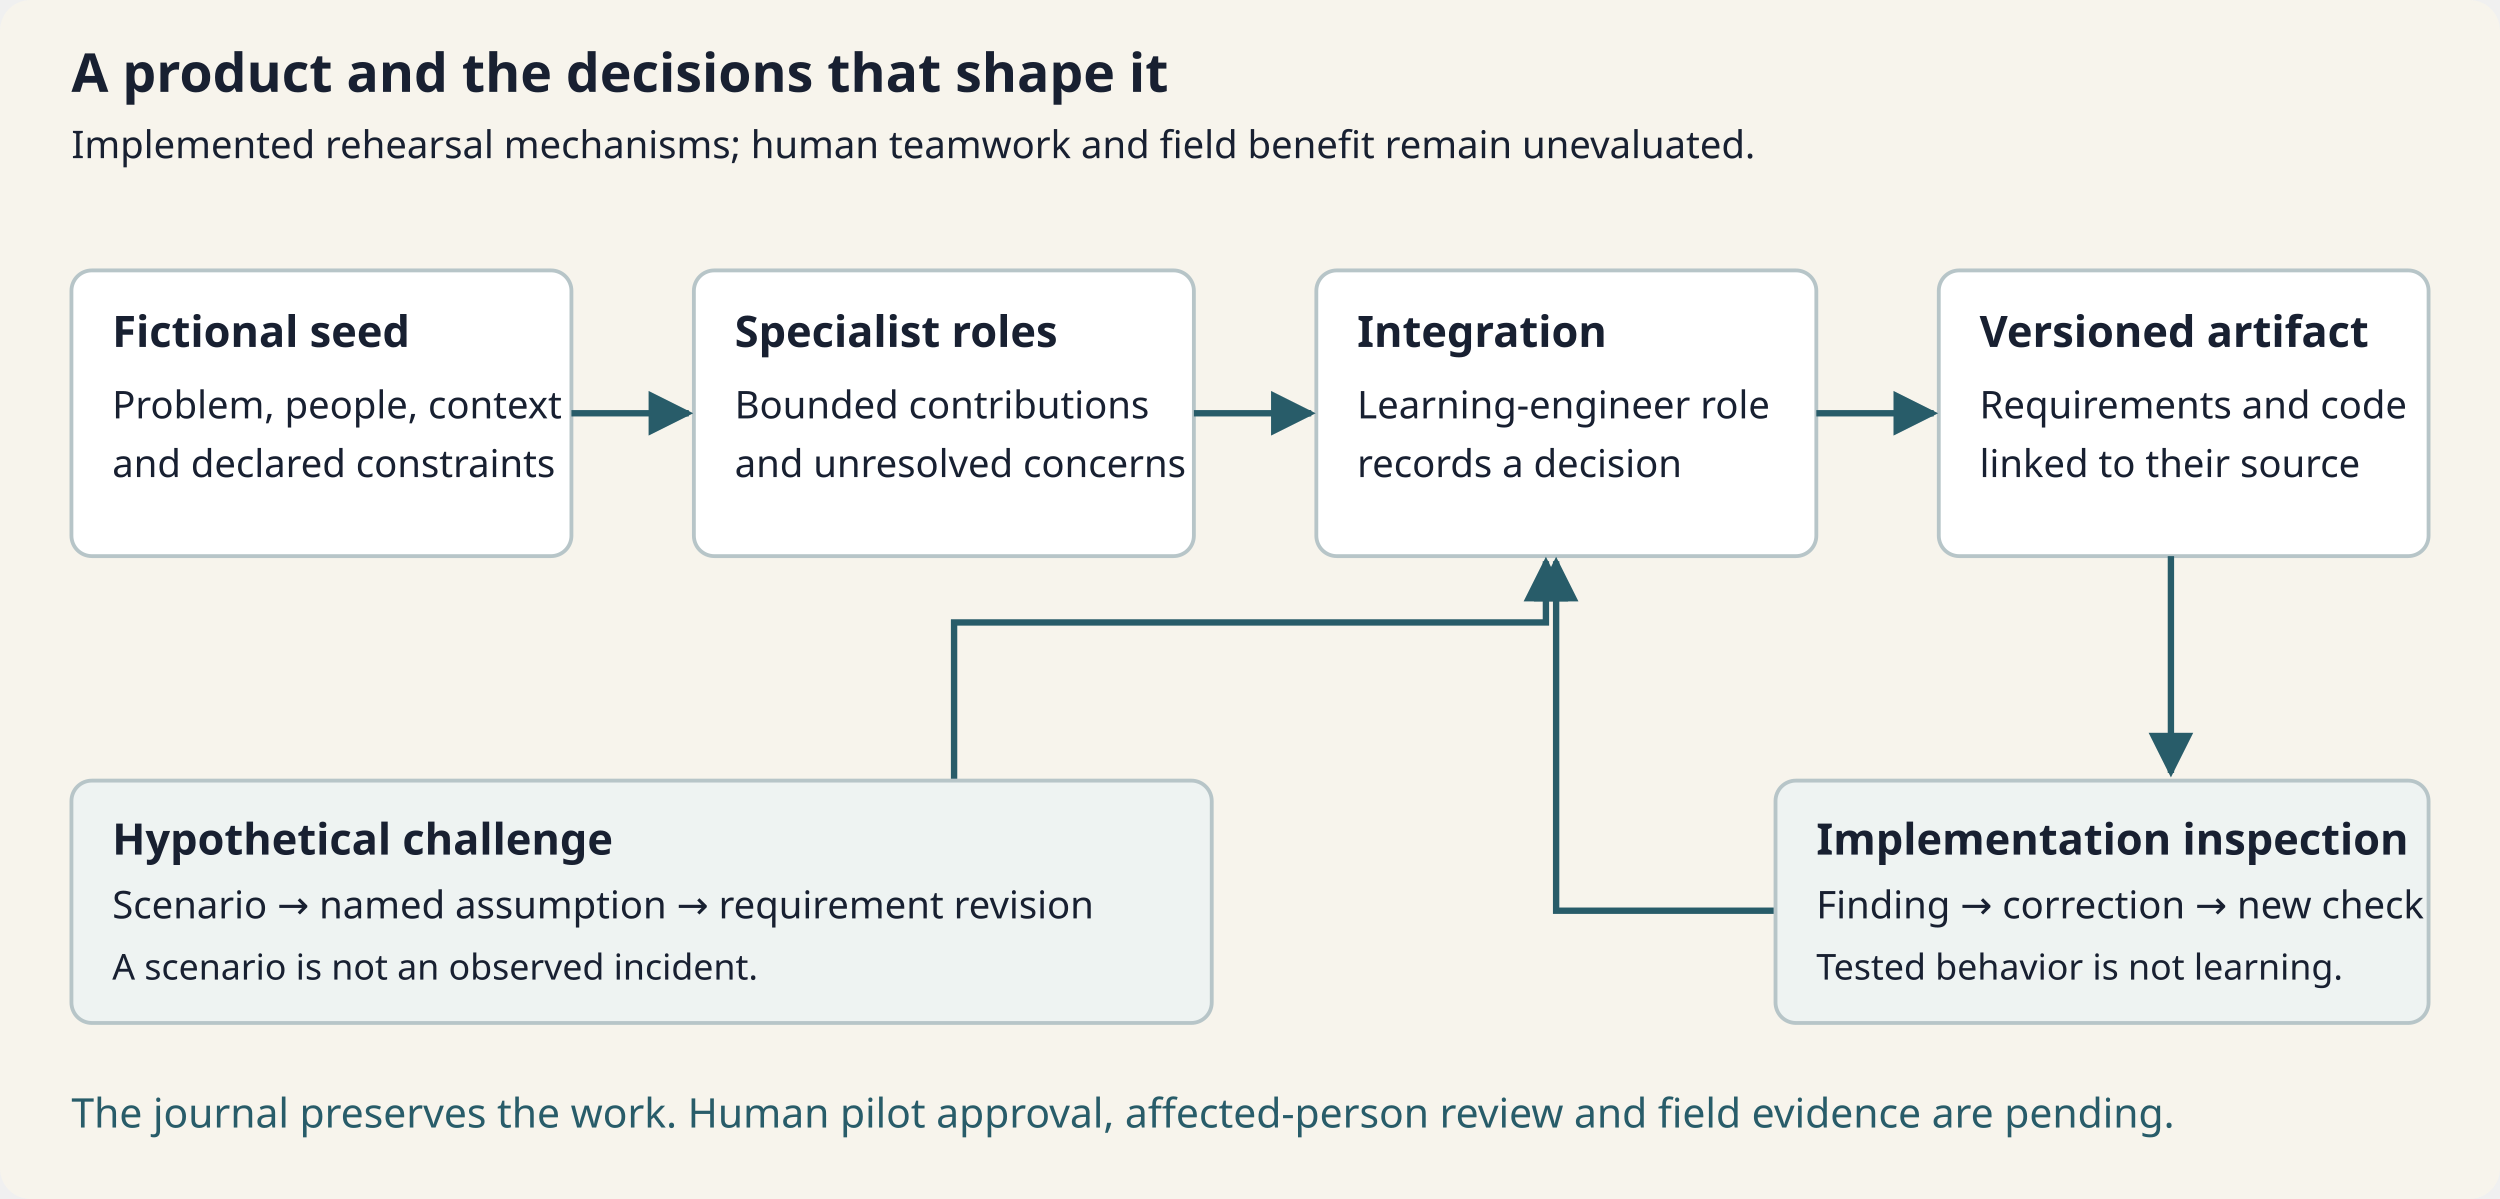
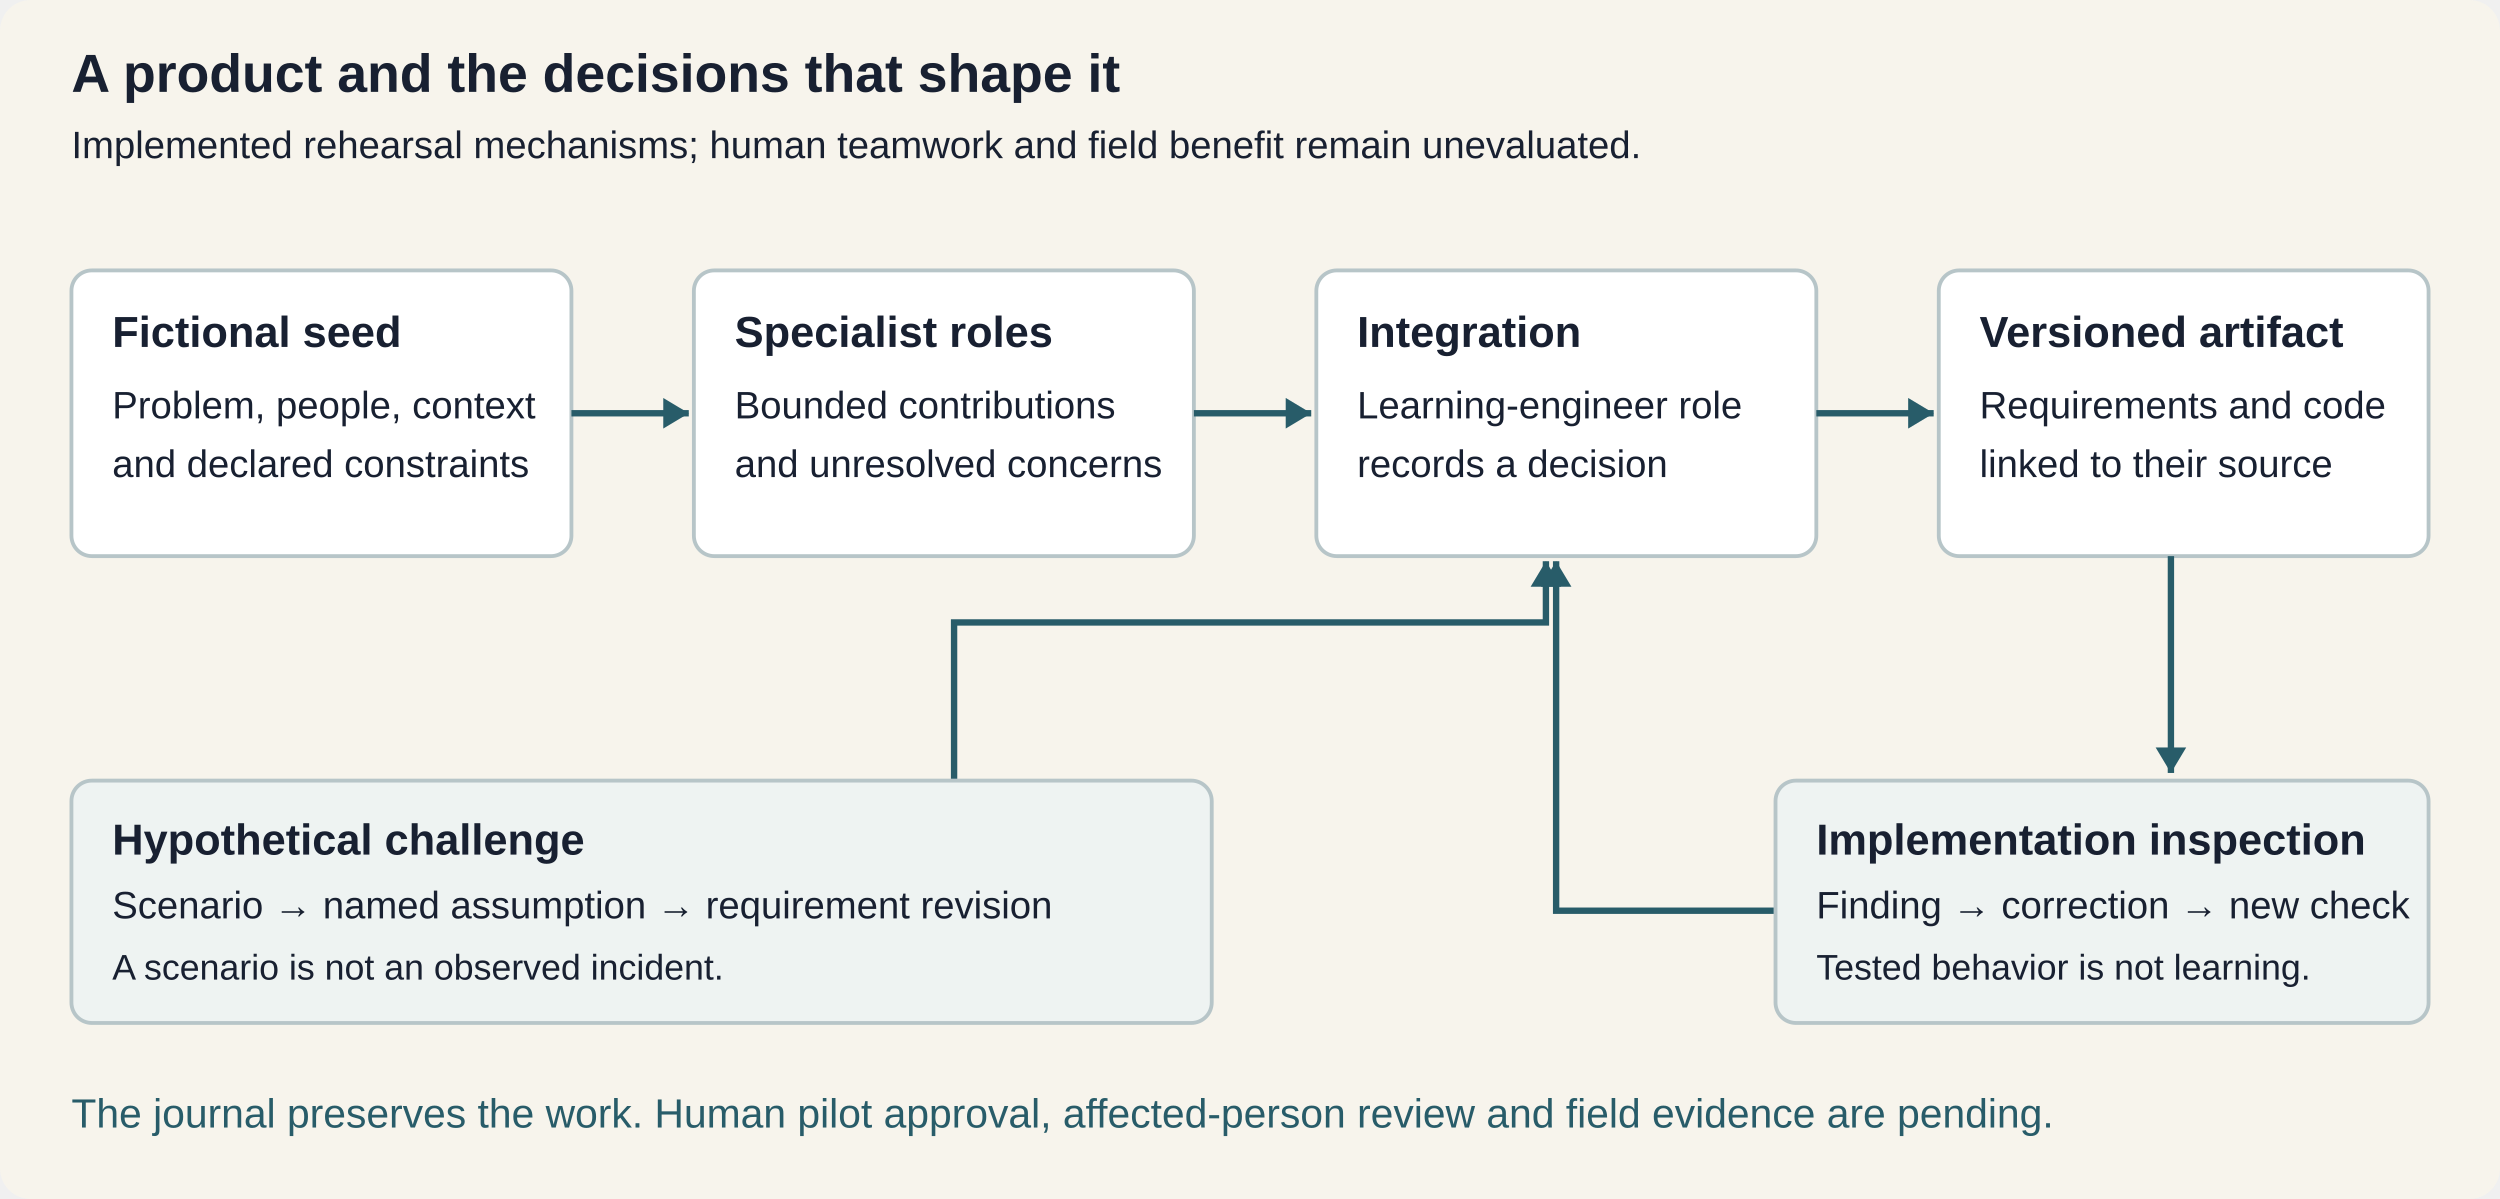
<svg xmlns="http://www.w3.org/2000/svg" width="980" height="470" viewBox="0 0 980 470" role="img" aria-labelledby="title desc">
-   <defs>
-     <marker id="arrow" viewBox="0 0 10 10" refX="9" refY="5" markerWidth="7" markerHeight="7" orient="auto-start-reverse">
-       <path d="M0 0L10 5L0 10Z" fill="#285c69" />
-     </marker>
-   </defs>
  <rect width="980" height="470" rx="12" fill="#f7f4ec" />
-   <g font-family="system-ui,sans-serif" fill="#182031">
-     <text x="28" y="36" font-size="21" font-weight="700">A product and the decisions that shape it</text>
+   <g font-family="Arial,Helvetica,sans-serif" fill="#182031">
+     <text x="28" y="36" font-size="21" font-weight="bold">A product and the decisions that shape it</text>
    <text x="28" y="62" font-size="15">Implemented rehearsal mechanisms; human teamwork and field benefit remain unevaluated.</text>
  </g>
  <g fill="#fff" stroke="#b7c5c8" stroke-width="1.5">
    <rect x="28" y="106" width="196" height="112" rx="8" />
    <rect x="272" y="106" width="196" height="112" rx="8" />
    <rect x="516" y="106" width="196" height="112" rx="8" />
    <rect x="760" y="106" width="192" height="112" rx="8" />
  </g>
-   <g font-family="system-ui,sans-serif" font-size="17" fill="#182031">
-     <text x="44" y="136" font-weight="700">Fictional seed</text>
+   <g font-family="Arial,Helvetica,sans-serif" font-size="17" fill="#182031">
+     <text x="44" y="136" font-weight="bold">Fictional seed</text>
    <text x="44" y="164" font-size="15">Problem, people, context</text>
    <text x="44" y="187" font-size="15">and declared constraints</text>
-     <text x="288" y="136" font-weight="700">Specialist roles</text>
+     <text x="288" y="136" font-weight="bold">Specialist roles</text>
    <text x="288" y="164" font-size="15">Bounded contributions</text>
    <text x="288" y="187" font-size="15">and unresolved concerns</text>
-     <text x="532" y="136" font-weight="700">Integration</text>
+     <text x="532" y="136" font-weight="bold">Integration</text>
    <text x="532" y="164" font-size="15">Learning-engineer role</text>
    <text x="532" y="187" font-size="15">records a decision</text>
-     <text x="776" y="136" font-weight="700">Versioned artifact</text>
+     <text x="776" y="136" font-weight="bold">Versioned artifact</text>
    <text x="776" y="164" font-size="15">Requirements and code</text>
    <text x="776" y="187" font-size="15">linked to their source</text>
  </g>
-   <g fill="none" stroke="#285c69" stroke-width="2.5" marker-end="url(#arrow)">
+   <g fill="none" stroke="#285c69" stroke-width="2.5">
    <path d="M224 162H270" />
    <path d="M468 162H514" />
    <path d="M712 162H758" />
    <path d="M374 306V244H606V220" />
    <path d="M851 218V303" />
    <path d="M696 357H610V220" />
  </g>
+   <g fill="#285c69">
+     <polygon points="270,162 260,156 260,168" />
+     <polygon points="514,162 504,156 504,168" />
+     <polygon points="758,162 748,156 748,168" />
+     <polygon points="606,220 600,230 612,230" />
+     <polygon points="851,303 845,293 857,293" />
+     <polygon points="610,220 604,230 616,230" />
+   </g>
  <g fill="#eef3f2" stroke="#b7c5c8" stroke-width="1.5">
    <rect x="28" y="306" width="447" height="95" rx="8" />
    <rect x="696" y="306" width="256" height="95" rx="8" />
  </g>
-   <g font-family="system-ui,sans-serif" fill="#182031">
-     <text x="44" y="335" font-size="17" font-weight="700">Hypothetical challenge</text>
+   <g font-family="Arial,Helvetica,sans-serif" fill="#182031">
+     <text x="44" y="335" font-size="17" font-weight="bold">Hypothetical challenge</text>
    <text x="44" y="360" font-size="15">Scenario → named assumption → requirement revision</text>
    <text x="44" y="384" font-size="14">A scenario is not an observed incident.</text>
-     <text x="712" y="335" font-size="17" font-weight="700">Implementation inspection</text>
+     <text x="712" y="335" font-size="17" font-weight="bold">Implementation inspection</text>
    <text x="712" y="360" font-size="15">Finding → correction → new check</text>
    <text x="712" y="384" font-size="14">Tested behavior is not learning.</text>
  </g>
-   <text x="28" y="442" font-family="system-ui,sans-serif" font-size="16" fill="#285c69">The journal preserves the work. Human pilot approval, affected-person review and field evidence are pending.</text>
+   <text x="28" y="442" font-family="Arial,Helvetica,sans-serif" font-size="16" fill="#285c69">The journal preserves the work. Human pilot approval, affected-person review and field evidence are pending.</text>
</svg>
